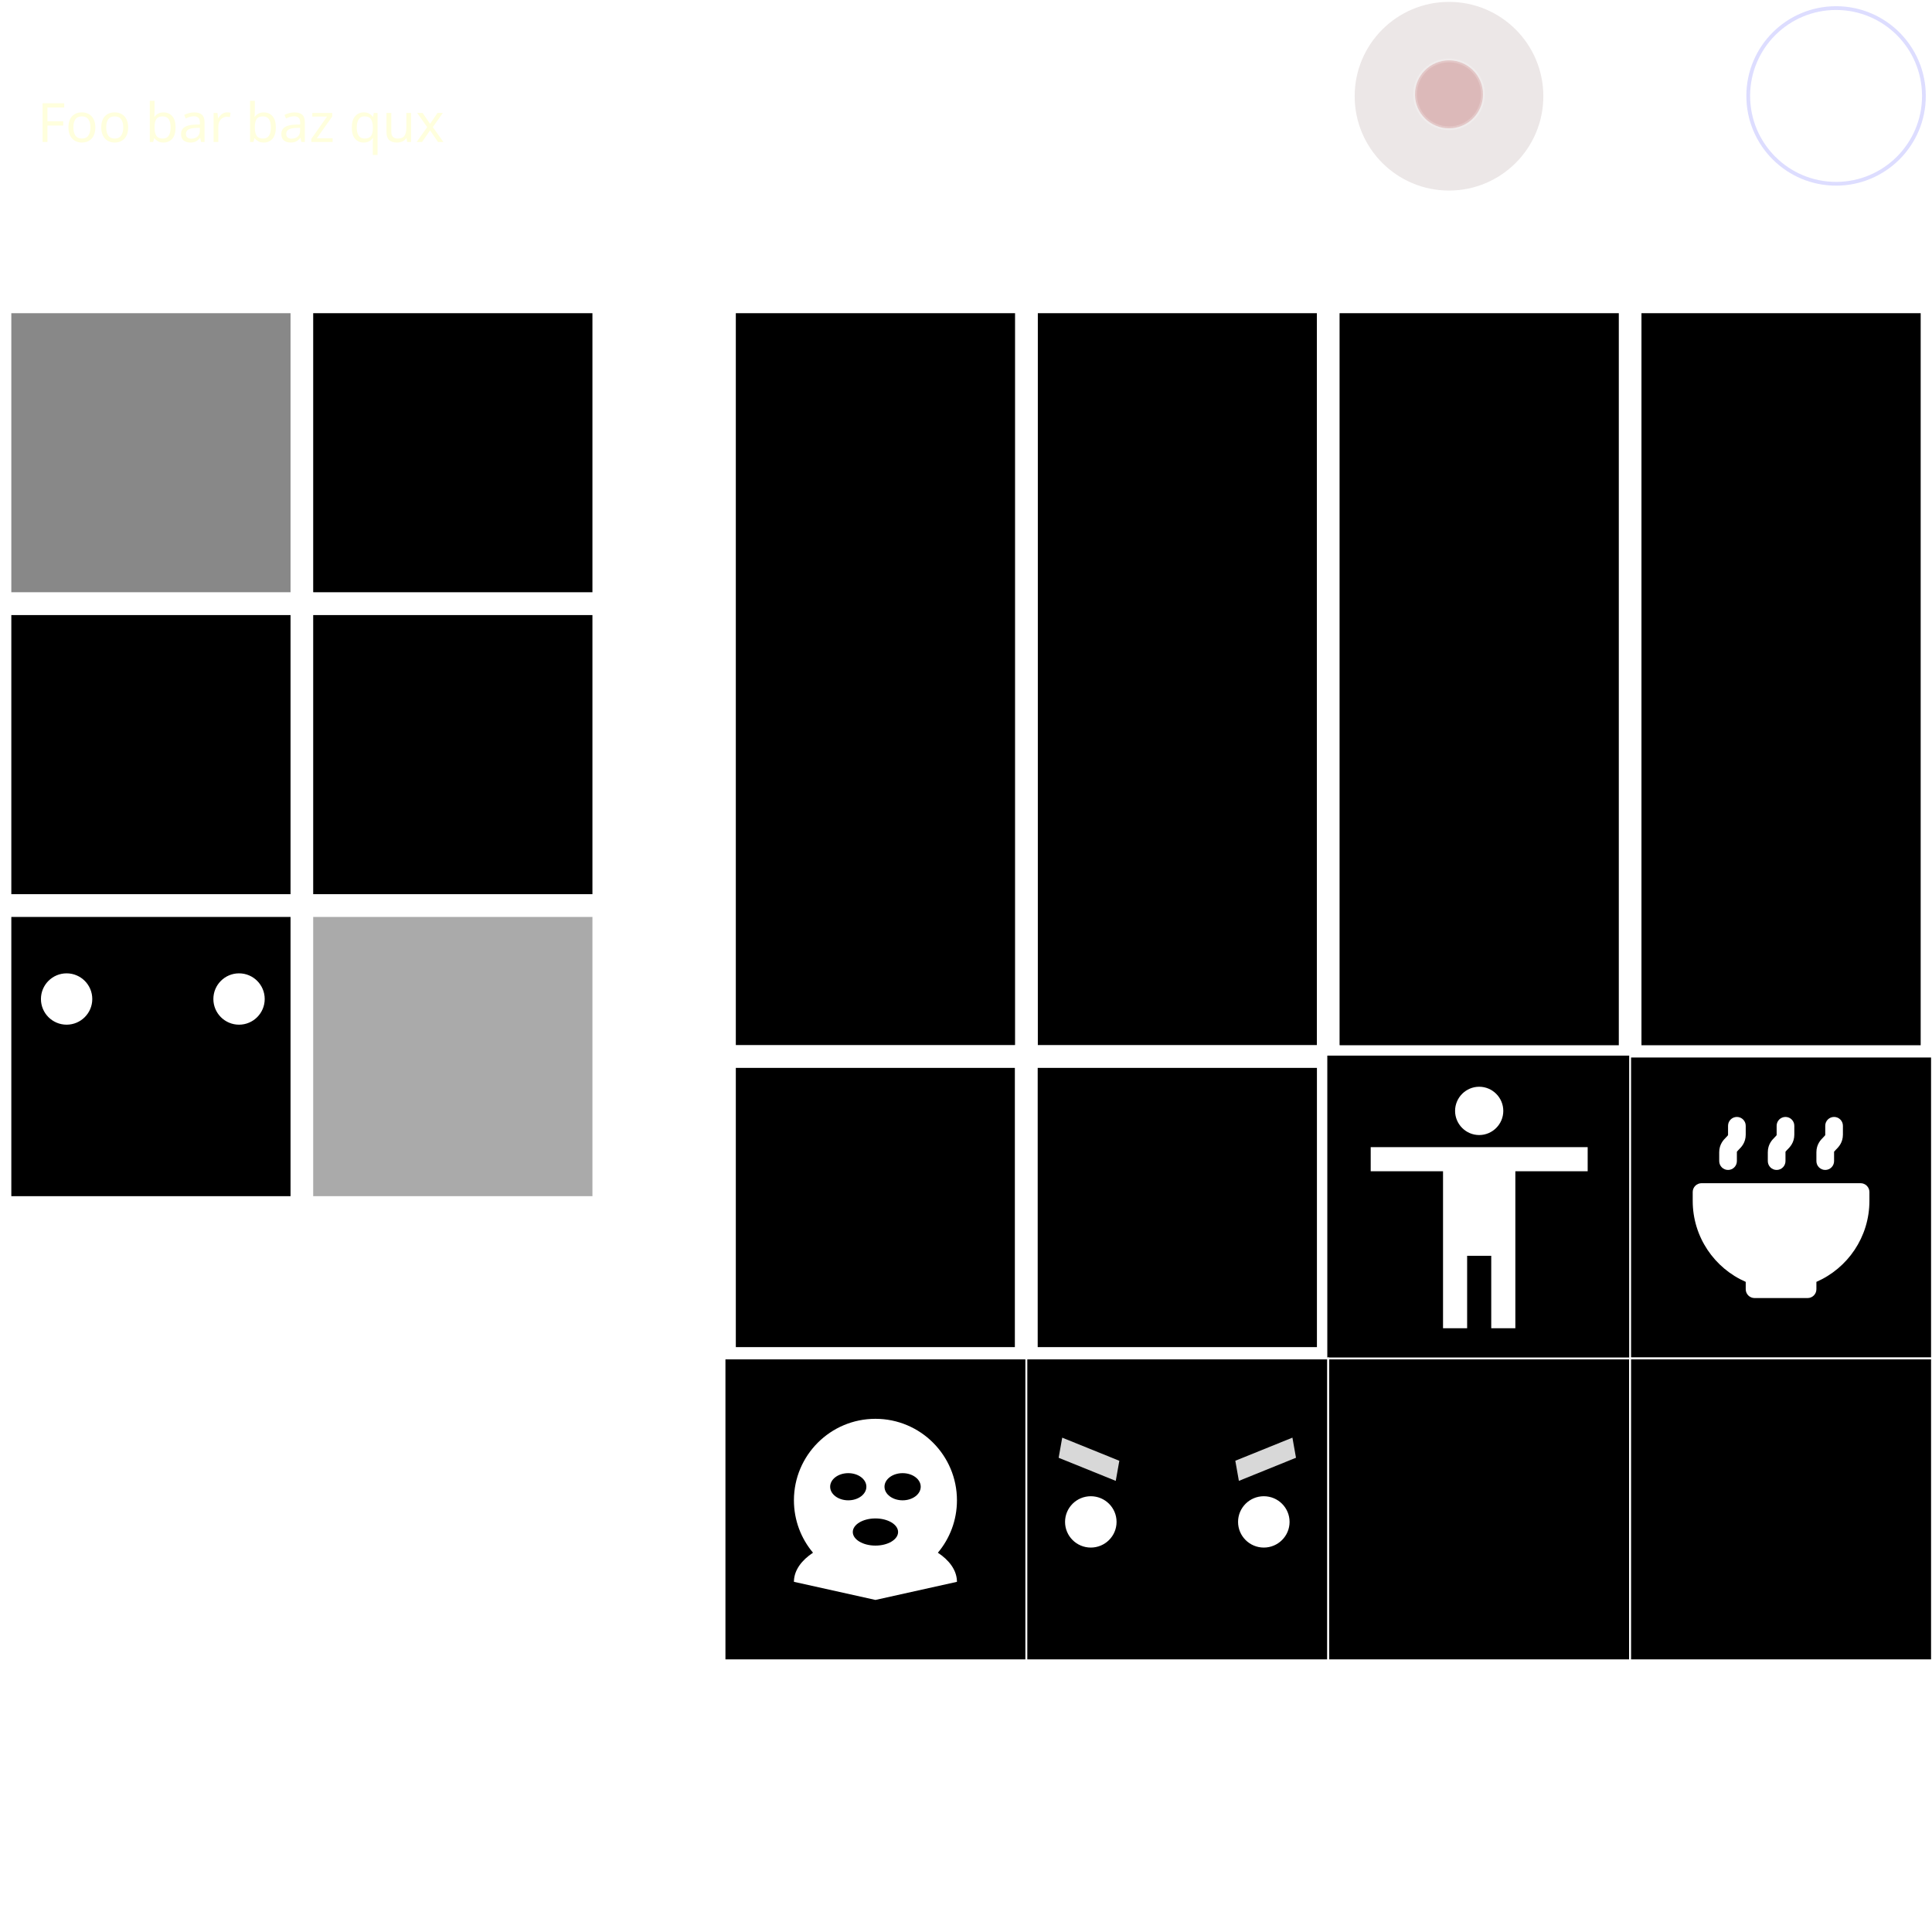
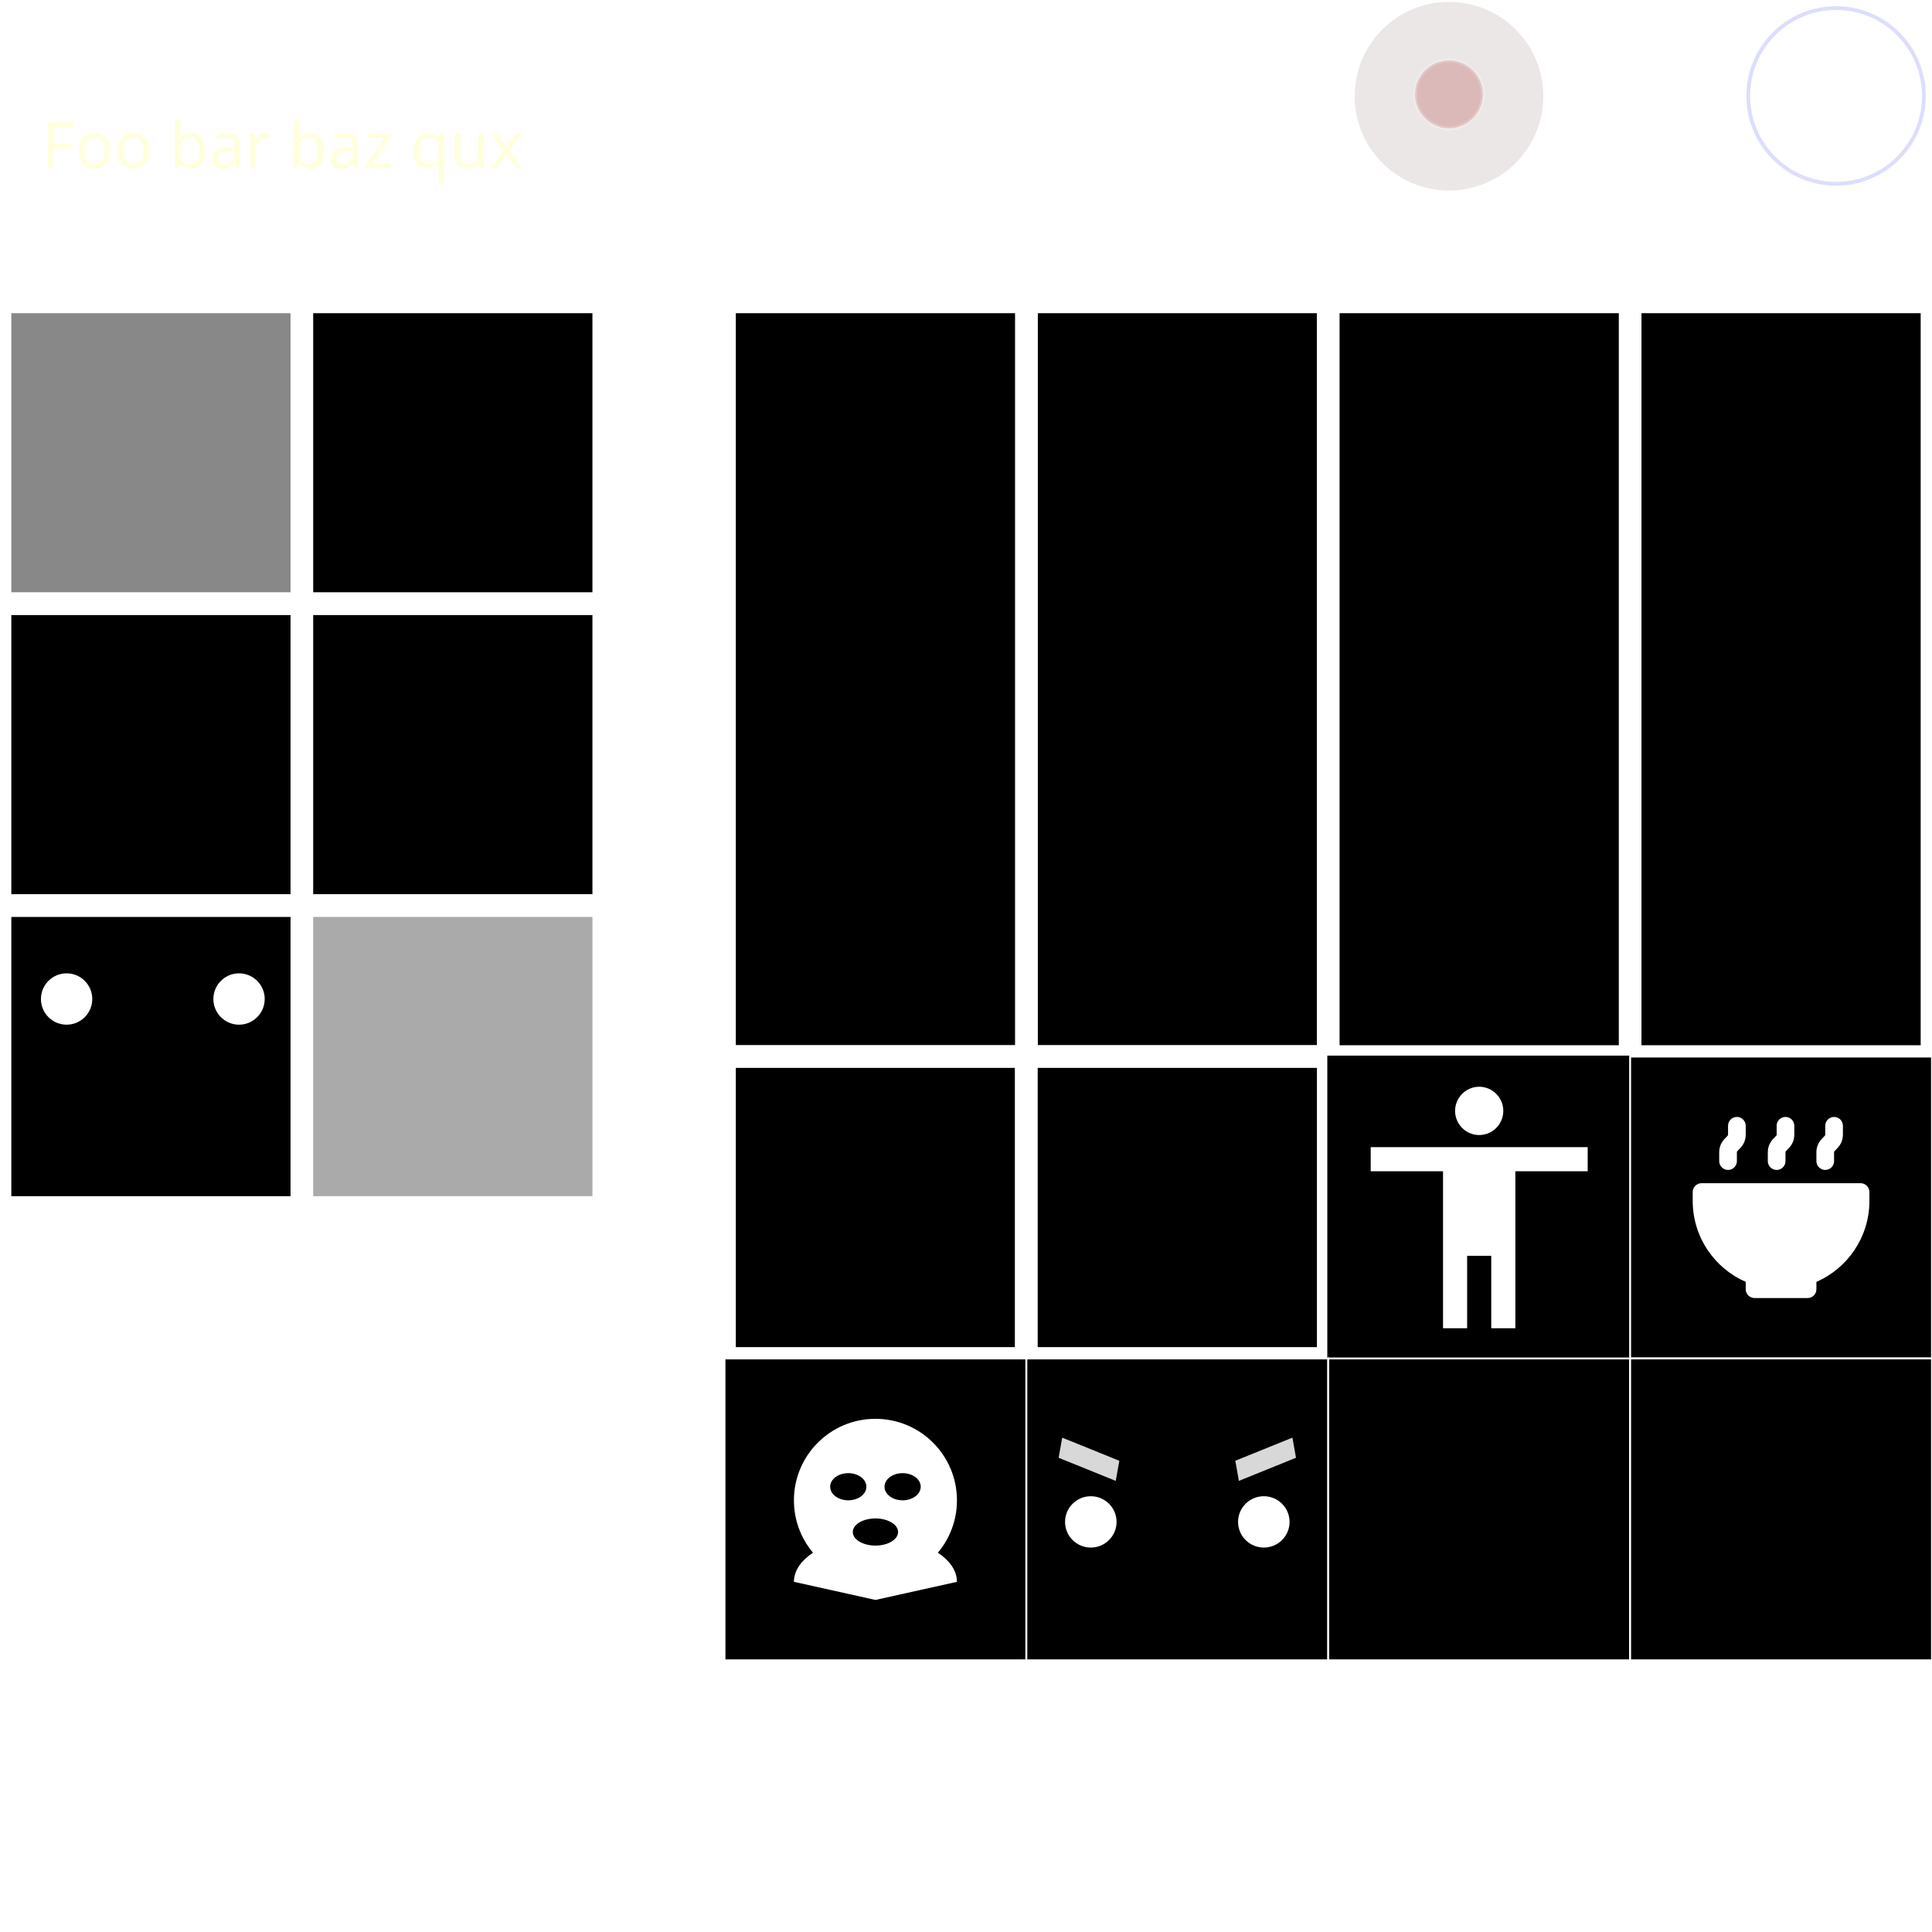
<svg xmlns="http://www.w3.org/2000/svg" xmlns:ns1="https://boxy-svg.com" width="1024" height="1024" viewBox="0 0 1024 1024" version="1.1">
  <defs>
    <ns1:grid x="0" y="0" width="16" height="16" />
  </defs>
  <g style="filter: none;">
    <polygon points="1024.000,0.000 921.600,0.000 921.600,102.400 1024.000,102.400 " style="fill-opacity: 0; stroke-width: 8px;">
-       </polygon>
+                         </polygon>
    <polygon points="819.200,0.000 716.800,0.000 716.800,102.400 819.200,102.400 " style="fill-opacity: 0.25; fill: none;">
-       </polygon>
+                         </polygon>
    <polygon points="160 320 0 320 0 160 160 160" style="stroke: rgb(255, 255, 255); stroke-width: 12px; fill: rgb(136, 136, 136);">
-       </polygon>
+                         </polygon>
    <polygon points="320 320 160 320 160 160 320 160" style="stroke: rgb(255, 255, 255); stroke-width: 12px;">
-       </polygon>
+                         </polygon>
    <polygon points="0 480 0 320 160 320 160 480" style="stroke: rgb(255, 255, 255); stroke-width: 12px;">
-       </polygon>
+                         </polygon>
    <polygon points="320 320 320 480 160 480 160 320" style="stroke: rgb(255, 255, 255); stroke-width: 12px;">
-       </polygon>
+                         </polygon>
    <polygon points="160 640 0 640 0 480 160 480" style="stroke: rgb(255, 255, 255); stroke-width: 12px;">
-       </polygon>
+                         </polygon>
    <polygon points="320 640 160 640 160 480 320 480" style="stroke: rgb(255, 255, 255); fill: rgb(170, 170, 170); stroke-width: 12px;">
-       </polygon>
+                         </polygon>
    <polygon points="704 560 544 560 544 160 704 160" style="stroke: rgb(255, 255, 255); stroke-width: 12px;">
-       </polygon>
+                         </polygon>
    <polygon points="1024 560 864 560 864 160 1024 160" style="stroke: rgb(255, 255, 255); stroke-width: 12px;">
-       </polygon>
+                         </polygon>
    <polygon points="864 160 864 560 704 560 704 160" style="stroke: rgb(255, 255, 255); stroke-width: 12px;">
-       </polygon>
+                         </polygon>
    <polygon points="384 560 384 160 544 160 544 560" style="stroke: rgb(255, 255, 255); stroke-width: 12px;">
-       </polygon>
+                         </polygon>
    <polygon points="544 720 384 720 384 560 544 560" style="stroke: rgb(255, 255, 255); stroke-width: 12px;">
-       </polygon>
+                         </polygon>
    <polygon points="704 720 544 720 544 560 704 560" style="stroke: rgb(255, 255, 255); stroke-width: 12px;">
-       </polygon>
+                         </polygon>
    <polygon points="256 0 0 0 0 128 256 128" style="fill-opacity: 0.2; fill: none; stroke-width: 4px; stroke-opacity: 0.25;">
-       </polygon>
+                         </polygon>
    <polygon points="864 720 704 720 704 560 864 560" style="stroke: rgb(0, 0, 0);">
-       </polygon>
+                         </polygon>
    <polygon points="1024 720 864 720 864 560 1024 560" style="stroke: rgb(255, 255, 255);">
-       </polygon>
+                         </polygon>
    <polygon points="544 880 384 880 384 720 544 720" style="stroke: rgb(255, 255, 255);">
-       </polygon>
+                         </polygon>
    <polygon points="704 880 544 880 544 720 704 720" style="stroke: rgb(255, 255, 255);">
-       </polygon>
+                         </polygon>
    <polygon points="864 880 704 880 704 720 864 720" style="stroke: rgb(255, 255, 255);">
-       </polygon>
+                         </polygon>
    <polygon points="1024 880 864 880 864 720 1024 720" style="stroke: rgb(255, 255, 255);">
-       </polygon>
+                         </polygon>
  </g>
  <g transform="matrix(1, 0, 0, 1, -160, -90)">
    <g>
      <circle style="stroke: rgb(0, 0, 0); fill: rgb(255, 255, 255);" cx="195.304" cy="619.496" r="14.104">
-         </circle>
+                                 </circle>
      <circle style="stroke: rgb(0, 0, 0); fill: rgb(255, 255, 255);" cx="286.696" cy="619.496" r="14.104">
-         </circle>
+                                 </circle>
    </g>
    <g transform="matrix(1.003345, 0, 0, 1, 542.194, 267.1423)">
      <circle style="stroke: rgb(0, 0, 0); fill: rgb(255, 255, 255);" cx="195.304" cy="629.496" r="14.104">
-         </circle>
+                                 </circle>
      <circle style="stroke: rgb(0, 0, 0); fill: rgb(255, 255, 255);" cx="286.696" cy="629.496" r="14.104">
-         </circle>
+                                 </circle>
      <rect x="184.749" y="419.318" width="33.563" height="11.59" style="fill: rgb(216, 216, 216); stroke: rgb(0, 0, 0);" transform="matrix(0.9265286, 0.3762244, -0.178051, 1.006999, 83.31048, 92.39189)" />
      <rect x="184.749" y="419.317" width="33.563" height="11.59" style="fill: rgb(216, 216, 216); stroke: rgb(0, 0, 0);" transform="matrix(-0.9265286, 0.3762244, 0.1780507, 1.006999, 398.6979, 92.38548)" />
    </g>
  </g>
  <g>
    <circle style="fill: none; stroke-width: 2px; stroke: rgb(221, 221, 255);" cx="973.159" cy="50.842" r="46.558" />
  </g>
  <g style="" transform="matrix(1.073919, 0, 0, 1.073919, -56.94018, -3.599732)">
    <circle style="fill-opacity: 0.2; stroke-width: 2.794px; fill: rgb(163, 135, 135); stroke-opacity: 0.5; stroke-dasharray: 10;" cx="768.159" cy="50.842" r="46.558" />
    <circle style="fill: rgb(181, 79, 79); stroke-width: 1.862px; stroke-opacity: 0.2; fill-opacity: 0.3; stroke: rgb(255, 255, 255);" cx="768.159" cy="49.91" r="16.761" />
  </g>
  <g transform="matrix(1.437226, 0, 0, 1.437226, -16.53144, -14.41821)" style="">
-     <text style="fill: rgb(255, 255, 221); font-family: 'American Typewriter'; font-size: 20px; white-space: pre; transform-box: fill-box; transform-origin: 59.107px 9.043px;" x="25.264" y="62.397">Foo bar baz qux</text>
+     <text style="fill: rgb(255, 255, 221); font-family: 'American Typewriter'; font-size: 20px; white-space: pre; transform-box: fill-box; transform-origin: 59.107px 9.043px;" x="25.264" y="62.397" transform="matrix(1.18277, 0, 0, 1.185191, -2.958774, -1.960031)">Foo bar baz qux</text>
  </g>
  <g transform="matrix(10.30466, 0, 0, 10.32257, 1094.995, 372.3014)" style="">
-     <defs />
    <path d="M -30.18 19.733 C -29.498 19.733 -28.94 20.291 -28.94 20.973 C -28.94 21.655 -29.498 22.213 -30.18 22.213 C -30.862 22.213 -31.42 21.655 -31.42 20.973 C -31.42 20.291 -30.862 19.733 -30.18 19.733 Z M -24.6 24.073 L -28.32 24.073 L -28.32 32.133 L -29.56 32.133 L -29.56 28.413 L -30.8 28.413 L -30.8 32.133 L -32.04 32.133 L -32.04 24.073 L -35.76 24.073 L -35.76 22.833 L -24.6 22.833 L -24.6 24.073 Z" style="fill: rgb(255, 255, 255); transform-origin: -30.18px 22.371px; stroke-width: 0.388px;" />
  </g>
  <g transform="matrix(4.934044, 0, 0, 4.934044, 884.7916, 586.9591)" style="">
-     <defs />
    <path d="M 8.204 1.971 C 8.204 1.447 7.779 1.022 7.254 1.022 C 6.73 1.022 6.305 1.447 6.305 1.971 L 6.305 2.92 C 6.305 2.926 6.306 2.932 6.306 2.937 C 6.309 2.979 6.31 2.996 6.109 3.198 L 6.09 3.217 C 5.836 3.47 5.356 3.949 5.356 4.818 L 5.356 5.767 C 5.356 6.291 5.781 6.716 6.305 6.716 C 6.83 6.716 7.254 6.291 7.254 5.767 L 7.254 4.818 C 7.254 4.812 7.254 4.806 7.254 4.801 C 7.251 4.759 7.25 4.742 7.451 4.54 L 7.47 4.521 C 7.723 4.268 8.204 3.789 8.204 2.92 L 8.204 1.971 Z M 2.509 9.089 C 2.509 8.565 2.934 8.14 3.458 8.14 L 20.542 8.14 C 21.066 8.14 21.491 8.565 21.491 9.089 L 21.491 10.038 C 21.491 13.93 19.148 17.275 15.796 18.739 L 15.796 19.529 C 15.796 20.053 15.372 20.478 14.847 20.478 L 9.153 20.478 C 8.629 20.478 8.204 20.053 8.204 19.529 L 8.204 18.739 C 4.852 17.275 2.509 13.93 2.509 10.038 L 2.509 9.089 Z M 17.695 1.022 C 18.219 1.022 18.644 1.447 18.644 1.971 L 18.644 2.92 C 18.644 3.789 18.163 4.268 17.91 4.521 L 17.891 4.54 C 17.69 4.742 17.691 4.759 17.694 4.801 C 17.694 4.806 17.695 4.812 17.695 4.818 L 17.695 5.767 C 17.695 6.291 17.27 6.716 16.746 6.716 C 16.221 6.716 15.796 6.291 15.796 5.767 L 15.796 4.818 C 15.796 3.949 16.277 3.47 16.53 3.217 L 16.549 3.198 C 16.75 2.996 16.749 2.979 16.746 2.937 C 16.746 2.932 16.746 2.926 16.746 2.92 L 16.746 1.971 C 16.746 1.447 17.17 1.022 17.695 1.022 Z M 13.424 1.971 C 13.424 1.447 12.999 1.022 12.475 1.022 C 11.95 1.022 11.525 1.447 11.525 1.971 L 11.525 2.92 C 11.525 2.926 11.526 2.932 11.526 2.937 C 11.529 2.979 11.53 2.996 11.329 3.198 L 11.31 3.217 C 11.057 3.47 10.576 3.949 10.576 4.818 L 10.576 5.767 C 10.576 6.291 11.001 6.716 11.525 6.716 C 12.05 6.716 12.475 6.291 12.475 5.767 L 12.475 4.818 C 12.475 4.812 12.474 4.806 12.474 4.801 C 12.471 4.759 12.47 4.742 12.671 4.54 L 12.69 4.521 C 12.943 4.268 13.424 3.789 13.424 2.92 L 13.424 1.971 Z" style="fill: rgb(255, 255, 255);" />
  </g>
  <g transform="matrix(6.9503, 0, 0, 6.9503, 380.5964, 716.5966)" style="">
-     <defs />
    <path d="M 12 5.094 C 15.433 5.094 18.216 7.877 18.216 11.309 C 18.216 12.831 17.669 14.225 16.761 15.305 C 17.628 15.878 18.166 16.61 18.212 17.411 L 18.216 17.525 L 12 18.906 L 5.784 17.525 L 5.788 17.411 C 5.834 16.61 6.372 15.878 7.239 15.305 C 6.331 14.225 5.784 12.831 5.784 11.309 C 5.784 7.877 8.567 5.094 12 5.094 Z M 12 12.691 C 11.046 12.691 10.273 13.154 10.273 13.727 C 10.273 14.299 11.046 14.762 12 14.762 C 12.954 14.762 13.727 14.299 13.727 13.727 C 13.727 13.154 12.954 12.691 12 12.691 Z M 9.928 9.238 C 9.165 9.238 8.547 9.701 8.547 10.273 C 8.547 10.846 9.165 11.309 9.928 11.309 C 10.691 11.309 11.309 10.846 11.309 10.273 C 11.309 9.701 10.691 9.238 9.928 9.238 Z M 14.072 9.238 C 13.309 9.238 12.691 9.701 12.691 10.273 C 12.691 10.846 13.309 11.309 14.072 11.309 C 14.835 11.309 15.453 10.846 15.453 10.273 C 15.453 9.701 14.835 9.238 14.072 9.238 Z" style="fill: rgb(255, 255, 255);" />
  </g>
</svg>
